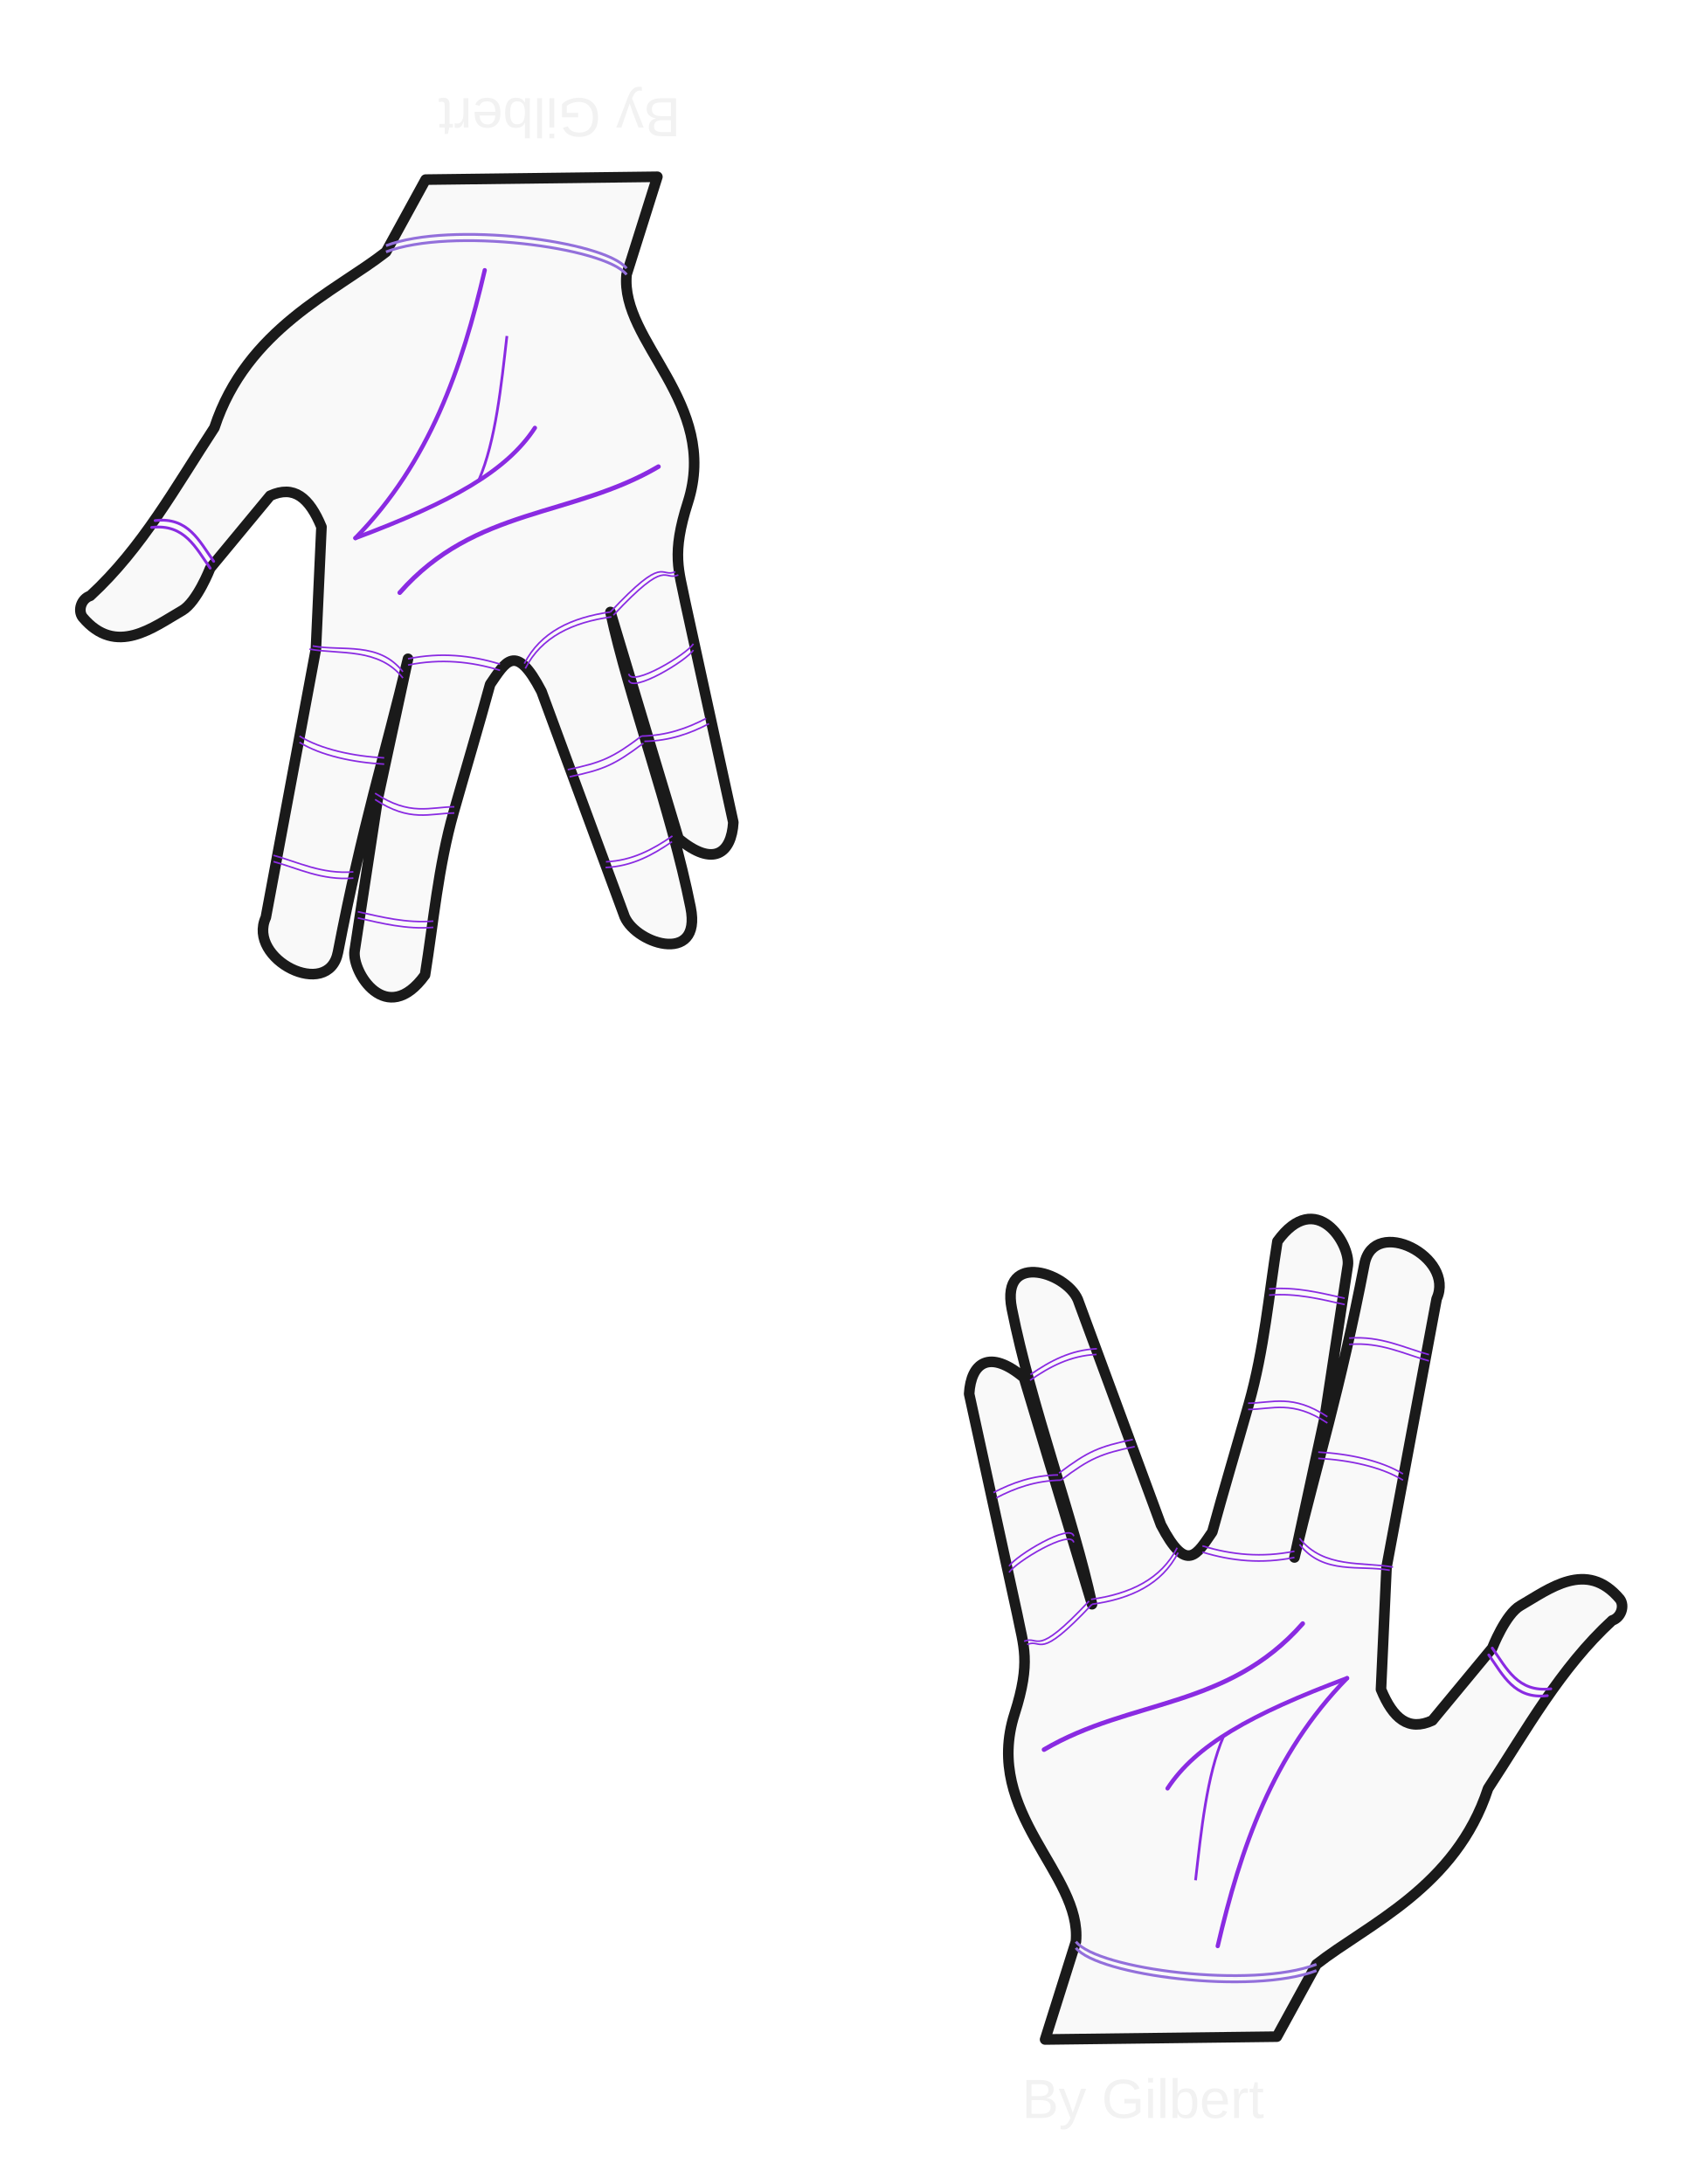
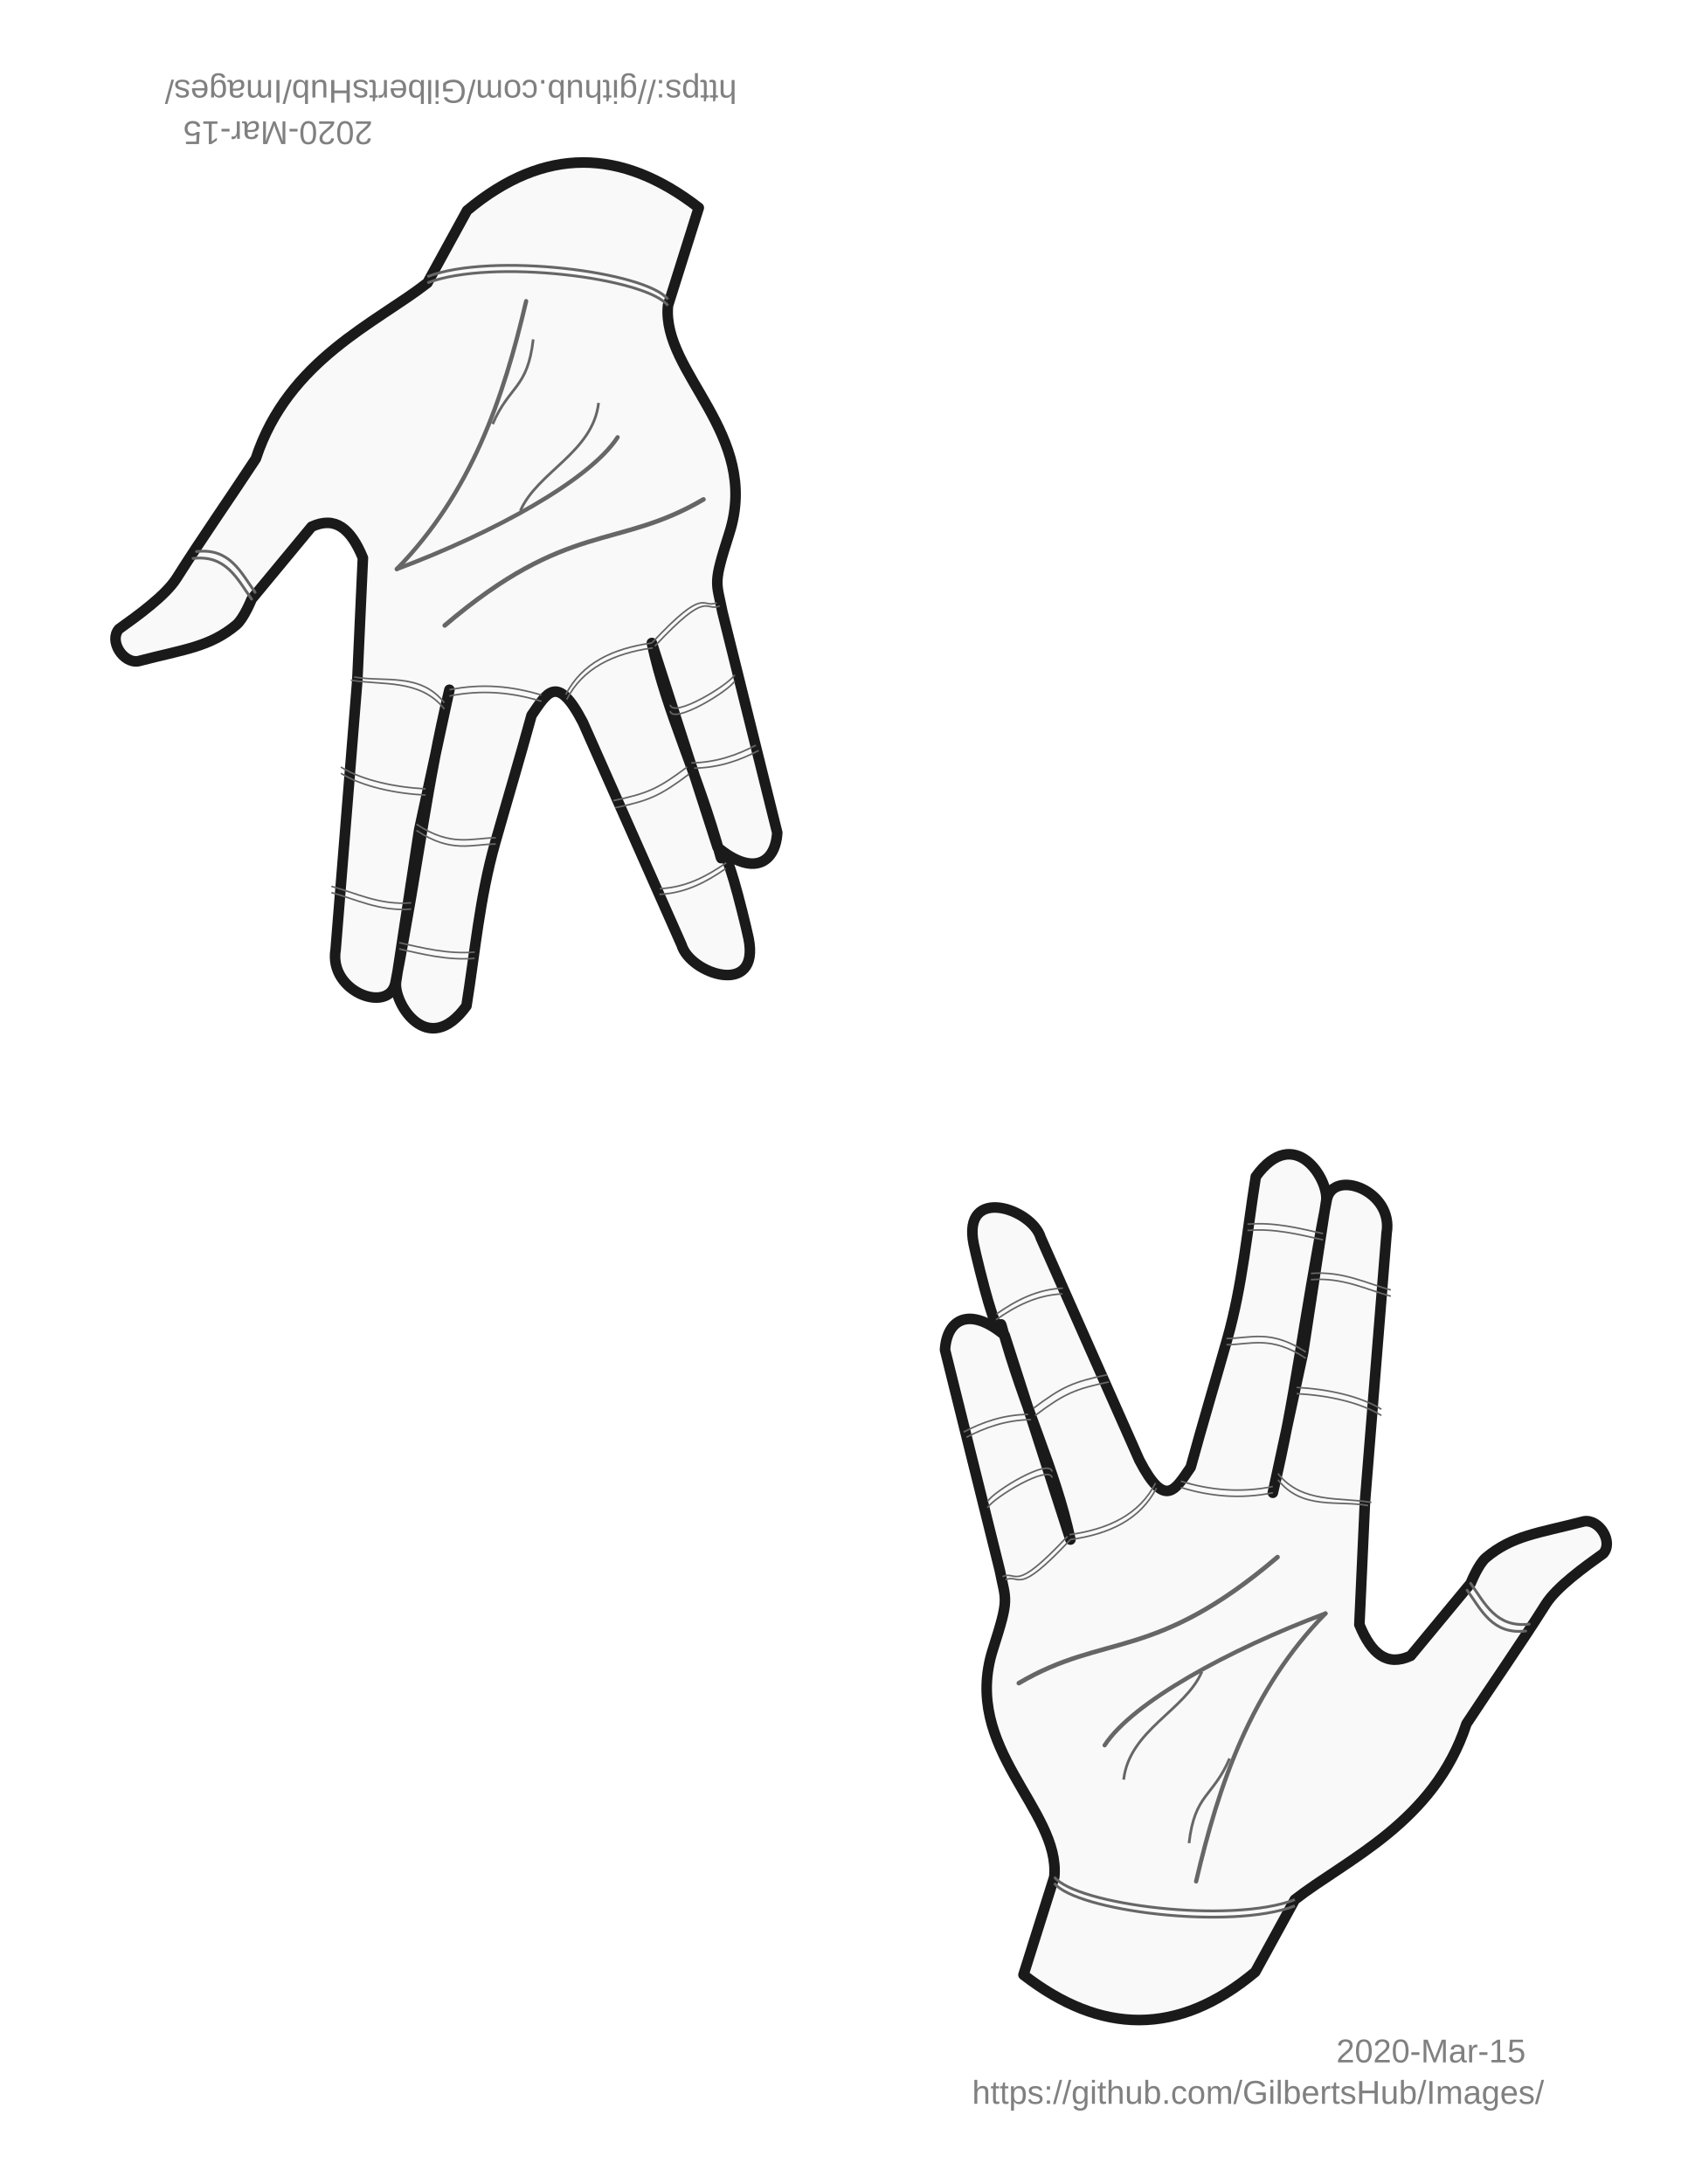
<svg xmlns="http://www.w3.org/2000/svg" xmlns:xlink="http://www.w3.org/1999/xlink" width="8.5in" height="11in" viewBox="0 0 215.9 279.4" version="1.1" id="svg8">
  <defs id="defs2" />
  <g id="layer1" transform="translate(0,-17.6)">
-     <flowRoot transform="matrix(0.1379848,0,0,0.1379848,118.8919,155.1449)" xml:space="preserve" id="flowRoot1133" style="font-style:normal;font-variant:normal;font-weight:normal;font-stretch:normal;font-size:26.667px;line-height:1.25;font-family:'Liberation Sans';-inkscape-font-specification:'Liberation Sans, Normal';font-variant-ligatures:normal;font-variant-caps:normal;font-variant-numeric:normal;font-feature-settings:normal;text-align:start;letter-spacing:0px;word-spacing:0px;writing-mode:lr-tb;text-anchor:start;display:inline;fill:#000000;fill-opacity:1;stroke:none">
-       <flowRegion id="flowRegion1135">
-         <rect id="rect1137" width="775.706" height="883.924" x="-763.129" y="84.736" />
-       </flowRegion>
-       <flowPara id="flowPara1139" style="font-style:normal;font-variant:normal;font-weight:bold;font-stretch:normal;font-size:71.586px;font-family:Impact;-inkscape-font-specification:'Impact Bold';text-align:center;text-anchor:middle">Live Long And Prosper</flowPara>
-       <flowPara style="font-size:53.333px" id="flowPara6250">Due to the threat of contagious disease (COVID-19), please accept alternates to handshakes, such as Vulcan Salute, in place of the traditional handshake until a vaccine is working. This Star Trek symbol means "Live long and Prosper," and is used on many worlds to wish friends and business partners prosperity and health. </flowPara>
-     </flowRoot>
-     <g id="g2295">
-       <path id="path824" d="m 137.624,265.997 c 0.817,-8.65 -11.918,-16.42 -7.842,-29.151 2.126,-6.642 1.127,-8.704 0.337,-12.744 l -6.151,-28.18 c 0.232,-3.98 2.575,-5.794 7.013,-2.072 l 8.706,28.982 c -2.341,-10.882 -7.755,-25.244 -10.258,-37.799 -1.508,-7.564 7.471,-4.542 8.569,-0.831 l 10.507,28.474 c 3.321,6.403 4.622,3.708 6.567,0.907 1.484,-5.433 3.126,-10.911 4.667,-16.36 1.99,-7.04 2.571,-14.032 3.662,-20.819 4.939,-6.835 9.38,0.38 9.006,3.083 l -2.959,19.444 -3.869,17.917 c 2.985,-12.494 5.798,-21.171 8.957,-37.534 1.203,-6.231 11.668,-0.904 9.231,4.444 l -6.407,34.328 -0.712,15.629 c 1.559,3.776 3.53,5.386 6.567,3.99 l 7.667,-9.265 c 0,0 1.68,-4.331 3.591,-5.425 3.658,-2.096 8.448,-5.957 12.729,-0.844 0.661,0.902 0.133,2.385 -0.978,2.732 -6.654,6.116 -10.977,14.035 -15.879,21.507 -4.127,12.632 -15.432,17.384 -21.951,22.489 l -5.066,9.25 -29.644,0.363 z" style="display:inline;fill:#f9f9f9;stroke:#1a1a1a;stroke-width:1.355;stroke-linecap:round;stroke-linejoin:round;stroke-miterlimit:4;stroke-dasharray:none;stroke-opacity:1" />
-       <path id="path874" d="m 133.545,241.43 c 11.034,-6.495 23.489,-5.186 33.092,-16.125" style="display:inline;fill:none;stroke:#8a2be2;stroke-width:0.587;stroke-linecap:round;stroke-linejoin:round;stroke-miterlimit:4;stroke-dasharray:none;stroke-opacity:1" />
-       <path id="path876" d="m 172.31,232.29 c -12.376,4.628 -19.378,8.606 -22.962,14.101" style="display:inline;fill:none;stroke:#8a2be2;stroke-width:0.544;stroke-linecap:round;stroke-linejoin:round;stroke-miterlimit:4;stroke-dasharray:none;stroke-opacity:1" />
-       <path id="path878" d="m 172.31,232.29 c -9.521,9.75 -13.623,21.765 -16.546,34.274" style="display:inline;fill:none;stroke:#8a2be2;stroke-width:0.544;stroke-linecap:round;stroke-linejoin:round;stroke-miterlimit:4;stroke-dasharray:none;stroke-opacity:1" />
-       <path id="path880" d="m 190.882,228.439 c 1.838,2.588 3.264,5.705 7.491,5.213" style="display:inline;fill:none;stroke:#8a2be2;stroke-width:0.357;stroke-linecap:round;stroke-linejoin:round;stroke-miterlimit:4;stroke-dasharray:none;stroke-opacity:1" />
-       <path id="path890" d="m 156.507,239.733 c -2.141,4.981 -2.852,12.063 -3.579,18.41" style="display:inline;fill:none;stroke:#8a2be2;stroke-width:0.345;stroke-linecap:butt;stroke-linejoin:miter;stroke-miterlimit:4;stroke-dasharray:none;stroke-opacity:1" />
-       <path id="path892" d="m 131.384,227.982 c 1.974,-0.839 1.274,2.372 8.304,-5.15 v 0" style="display:inline;fill:none;stroke:#8a2be2;stroke-width:0.203px;stroke-linecap:butt;stroke-linejoin:miter;stroke-opacity:1" />
-       <path id="path894" d="m 139.688,222.832 c 4.994,-0.697 8.952,-2.57 11.011,-6.601" style="display:inline;fill:none;stroke:#8a2be2;stroke-width:0.203px;stroke-linecap:butt;stroke-linejoin:miter;stroke-opacity:1" />
-       <path id="path896" d="m 153.806,216.165 c 3.721,1.144 7.612,1.525 11.774,0.681" style="display:inline;fill:none;stroke:#8a2be2;stroke-width:0.203px;stroke-linecap:butt;stroke-linejoin:miter;stroke-opacity:1" />
-       <path id="path898" d="m 166.232,215.186 c 3.075,3.922 7.749,2.593 11.542,3.299" style="display:inline;fill:none;stroke:#8a2be2;stroke-width:0.203px;stroke-linecap:butt;stroke-linejoin:miter;stroke-opacity:1" />
-       <path id="path900" d="m 129.079,217.967 c 0.788,-1.319 7.879,-5.6 8.268,-3.845" style="display:inline;fill:none;stroke:#8a2be2;stroke-width:0.203px;stroke-linecap:butt;stroke-linejoin:miter;stroke-opacity:1" />
-       <path id="path902" d="m 127.441,209.221 c 2.408,-1.258 5.032,-2.204 8.268,-2.262" style="display:inline;fill:none;stroke:#8a2be2;stroke-width:0.203px;stroke-linecap:butt;stroke-linejoin:miter;stroke-opacity:1" />
-       <path id="path904" d="m 131.808,193.451 c 2.505,-1.738 5.173,-3.161 8.503,-3.305" style="display:inline;fill:none;stroke:#8a2be2;stroke-width:0.203px;stroke-linecap:butt;stroke-linejoin:miter;stroke-opacity:1" />
-       <path id="path906" d="m 135.709,206.96 c 3.742,-2.817 5.103,-3.378 9.438,-4.298" style="display:inline;fill:none;stroke:#8a2be2;stroke-width:0.203px;stroke-linecap:butt;stroke-linejoin:miter;stroke-opacity:1" />
-       <path id="path908" d="m 162.337,183.285 c 3.507,-0.281 6.566,0.519 9.672,1.206" style="display:inline;fill:none;stroke:#8a2be2;stroke-width:0.203px;stroke-linecap:butt;stroke-linejoin:miter;stroke-opacity:1" />
-       <path id="path910" d="m 159.654,197.912 c 3.107,-0.024 5.681,-1.228 10.14,1.734" style="display:inline;fill:none;stroke:#8a2be2;stroke-width:0.203px;stroke-linecap:butt;stroke-linejoin:miter;stroke-opacity:1" />
-       <path id="path912" d="m 172.57,189.588 c 4.073,-0.332 7.141,1.287 10.218,2.111" style="display:inline;fill:none;stroke:#8a2be2;stroke-width:0.203px;stroke-linecap:butt;stroke-linejoin:miter;stroke-opacity:1" />
-       <path id="path914" d="m 168.623,204.17 c 3.918,0.202 8.089,1.085 10.841,2.79" style="display:inline;fill:none;stroke:#8a2be2;stroke-width:0.203px;stroke-linecap:butt;stroke-linejoin:miter;stroke-opacity:1" />
-       <path id="path900-6" d="m 129.079,218.766 c 0.788,-1.319 7.879,-5.6 8.268,-3.845" style="display:inline;fill:none;stroke:#8a2be2;stroke-width:0.203px;stroke-linecap:butt;stroke-linejoin:miter;stroke-opacity:1" />
-       <path id="path902-3" d="m 127.075,208.549 c 2.408,-1.258 5.032,-2.204 8.268,-2.262" style="display:inline;fill:none;stroke:#8a2be2;stroke-width:0.203px;stroke-linecap:butt;stroke-linejoin:miter;stroke-opacity:1" />
-       <path id="path892-0" d="m 131.002,227.573 c 1.974,-0.839 1.274,2.372 8.304,-5.15 v 0" style="display:inline;fill:none;stroke:#8a2be2;stroke-width:0.203px;stroke-linecap:butt;stroke-linejoin:miter;stroke-opacity:1" />
-       <path id="path906-3" d="m 135.473,206.049 c 3.742,-2.817 5.103,-3.378 9.438,-4.298" style="display:inline;fill:none;stroke:#8a2be2;stroke-width:0.203px;stroke-linecap:butt;stroke-linejoin:miter;stroke-opacity:1" />
-       <path id="path904-6" d="m 131.759,194.182 c 2.505,-1.738 5.173,-3.161 8.503,-3.305" style="display:inline;fill:none;stroke:#8a2be2;stroke-width:0.203px;stroke-linecap:butt;stroke-linejoin:miter;stroke-opacity:1" />
-       <path id="path896-7" d="m 153.806,215.367 c 3.721,1.144 7.612,1.525 11.774,0.681" style="display:inline;fill:none;stroke:#8a2be2;stroke-width:0.203px;stroke-linecap:butt;stroke-linejoin:miter;stroke-opacity:1" />
-       <path id="path898-3" d="m 166.232,214.387 c 3.075,3.922 8.162,2.993 11.955,3.698" style="display:inline;fill:none;stroke:#8a2be2;stroke-width:0.203px;stroke-linecap:butt;stroke-linejoin:miter;stroke-opacity:1" />
-       <path id="path908-1" d="m 162.337,182.486 c 3.507,-0.281 6.566,0.519 9.672,1.206" style="display:inline;fill:none;stroke:#8a2be2;stroke-width:0.203px;stroke-linecap:butt;stroke-linejoin:miter;stroke-opacity:1" />
-       <path id="path910-0" d="m 159.654,197.113 c 3.107,-0.024 5.681,-1.228 10.14,1.734" style="display:inline;fill:none;stroke:#8a2be2;stroke-width:0.203px;stroke-linecap:butt;stroke-linejoin:miter;stroke-opacity:1" />
-       <path id="path912-2" d="m 172.57,188.789 c 4.073,-0.332 7.141,1.287 10.218,2.111" style="display:inline;fill:none;stroke:#8a2be2;stroke-width:0.203px;stroke-linecap:butt;stroke-linejoin:miter;stroke-opacity:1" />
-       <path id="path914-2" d="m 168.623,203.371 c 3.918,0.202 8.089,1.085 10.841,2.79" style="display:inline;fill:none;stroke:#8a2be2;stroke-width:0.203px;stroke-linecap:butt;stroke-linejoin:miter;stroke-opacity:1" />
-       <path id="path894-7" d="m 139.564,222.207 c 4.994,-0.697 8.952,-2.57 11.011,-6.601" style="display:inline;fill:none;stroke:#8a2be2;stroke-width:0.203px;stroke-linecap:butt;stroke-linejoin:miter;stroke-opacity:1" />
-       <path id="path1051" d="m 137.624,265.997 c 2.761,3.533 22.536,6.07 30.77,2.902" style="display:inline;fill:none;stroke:#9370db;stroke-width:0.357;stroke-linecap:butt;stroke-linejoin:miter;stroke-miterlimit:4;stroke-dasharray:none;stroke-opacity:1" />
-       <path id="path1051-7" d="m 137.624,266.796 c 2.761,3.533 22.536,6.07 30.77,2.902" style="display:inline;fill:none;stroke:#9370db;stroke-width:0.357;stroke-linecap:butt;stroke-linejoin:miter;stroke-miterlimit:4;stroke-dasharray:none;stroke-opacity:1" />
-       <path id="path880-8" d="m 190.437,229.315 c 1.838,2.588 3.264,5.705 7.491,5.213" style="display:inline;fill:none;stroke:#8a2be2;stroke-width:0.357;stroke-linecap:round;stroke-linejoin:round;stroke-miterlimit:4;stroke-dasharray:none;stroke-opacity:1" />
-       <text id="text1903" y="288.555" x="130.715" style="font-style:normal;font-variant:normal;font-weight:normal;font-stretch:normal;font-size:7.056px;line-height:1.25;font-family:'Liberation Sans';-inkscape-font-specification:'Liberation Sans, Normal';font-variant-ligatures:normal;font-variant-caps:normal;font-variant-numeric:normal;font-feature-settings:normal;text-align:start;letter-spacing:0px;word-spacing:0px;writing-mode:lr-tb;text-anchor:start;fill:#000000;fill-opacity:1;stroke:none;stroke-width:0.265" xml:space="preserve">
-         <tspan style="fill:#f2f2f2;stroke-width:0.265" y="288.555" x="130.715" id="tspan1901">By Gilbert</tspan>
-       </text>
-     </g>
    <flowRoot xml:space="preserve" id="flowRoot1905" style="font-style:normal;font-variant:normal;font-weight:normal;font-stretch:normal;font-size:26.667px;line-height:1.25;font-family:'Liberation Sans';-inkscape-font-specification:'Liberation Sans, Normal';font-variant-ligatures:normal;font-variant-caps:normal;font-variant-numeric:normal;font-feature-settings:normal;text-align:start;letter-spacing:0px;word-spacing:0px;writing-mode:lr-tb;text-anchor:start;fill:#000000;fill-opacity:1;stroke:none">
      <flowRegion id="flowRegion1907">
        <rect id="rect1909" width="1090.775" height="574.531" x="-92.98" y="534.204" />
      </flowRegion>
      <flowPara id="flowPara1911" />
    </flowRoot>
-     <g id="g2413">
-       <path id="path824-1" d="m 80.146,52.729 c -0.817,8.65 11.918,16.42 7.842,29.151 -2.126,6.642 -1.127,8.704 -0.337,12.744 l 6.151,28.18 c -0.232,3.98 -2.575,5.794 -7.013,2.072 L 78.082,95.894 c 2.341,10.882 7.755,25.244 10.258,37.799 1.508,7.564 -7.471,4.542 -8.569,0.831 L 69.264,106.051 c -3.321,-6.403 -4.622,-3.708 -6.567,-0.907 -1.484,5.433 -3.126,10.911 -4.667,16.36 -1.99,7.04 -2.571,14.032 -3.662,20.819 -4.939,6.835 -9.38,-0.38 -9.006,-3.083 l 2.959,-19.444 3.869,-17.917 c -2.985,12.494 -5.798,21.171 -8.957,37.534 -1.203,6.231 -11.668,0.904 -9.231,-4.444 l 6.407,-34.328 0.712,-15.629 c -1.559,-3.776 -3.53,-5.386 -6.567,-3.99 l -7.667,9.265 c 0,0 -1.68,4.331 -3.591,5.425 -3.658,2.096 -8.448,5.957 -12.729,0.844 C 9.908,95.654 10.436,94.172 11.547,93.824 18.201,87.708 22.524,79.789 27.425,72.317 31.553,59.685 42.857,54.932 49.377,49.827 l 5.066,-9.25 29.644,-0.363 z" style="display:inline;fill:#f9f9f9;stroke:#1a1a1a;stroke-width:1.355;stroke-linecap:round;stroke-linejoin:round;stroke-miterlimit:4;stroke-dasharray:none;stroke-opacity:1" />
-       <path id="path874-7" d="M 84.225,77.296 C 73.19,83.791 60.736,82.482 51.133,93.421" style="display:inline;fill:none;stroke:#8a2be2;stroke-width:0.587;stroke-linecap:round;stroke-linejoin:round;stroke-miterlimit:4;stroke-dasharray:none;stroke-opacity:1" />
-       <path id="path876-1" d="m 45.46,86.436 c 12.376,-4.628 19.378,-8.606 22.962,-14.101" style="display:inline;fill:none;stroke:#8a2be2;stroke-width:0.544;stroke-linecap:round;stroke-linejoin:round;stroke-miterlimit:4;stroke-dasharray:none;stroke-opacity:1" />
-       <path id="path878-6" d="M 45.46,86.436 C 54.981,76.685 59.083,64.67 62.006,52.162" style="display:inline;fill:none;stroke:#8a2be2;stroke-width:0.544;stroke-linecap:round;stroke-linejoin:round;stroke-miterlimit:4;stroke-dasharray:none;stroke-opacity:1" />
-       <path id="path880-4" d="m 26.888,90.287 c -1.838,-2.588 -3.264,-5.705 -7.491,-5.213" style="display:inline;fill:none;stroke:#8a2be2;stroke-width:0.357;stroke-linecap:round;stroke-linejoin:round;stroke-miterlimit:4;stroke-dasharray:none;stroke-opacity:1" />
-       <path id="path890-2" d="m 61.263,78.993 c 2.141,-4.981 2.852,-12.063 3.579,-18.41" style="display:inline;fill:none;stroke:#8a2be2;stroke-width:0.345;stroke-linecap:butt;stroke-linejoin:miter;stroke-miterlimit:4;stroke-dasharray:none;stroke-opacity:1" />
-       <path id="path892-9" d="m 86.386,90.744 c -1.974,0.839 -1.274,-2.372 -8.304,5.15 v 0" style="display:inline;fill:none;stroke:#8a2be2;stroke-width:0.203px;stroke-linecap:butt;stroke-linejoin:miter;stroke-opacity:1" />
-       <path id="path894-6" d="m 78.082,95.894 c -4.994,0.697 -8.952,2.57 -11.011,6.601" style="display:inline;fill:none;stroke:#8a2be2;stroke-width:0.203px;stroke-linecap:butt;stroke-linejoin:miter;stroke-opacity:1" />
-       <path id="path896-3" d="m 63.965,102.561 c -3.721,-1.144 -7.612,-1.525 -11.774,-0.681" style="display:inline;fill:none;stroke:#8a2be2;stroke-width:0.203px;stroke-linecap:butt;stroke-linejoin:miter;stroke-opacity:1" />
-       <path id="path898-7" d="m 51.538,103.54 c -3.075,-3.922 -7.749,-2.593 -11.542,-3.299" style="display:inline;fill:none;stroke:#8a2be2;stroke-width:0.203px;stroke-linecap:butt;stroke-linejoin:miter;stroke-opacity:1" />
-       <path id="path900-3" d="m 88.691,100.759 c -0.788,1.319 -7.879,5.6 -8.268,3.845" style="display:inline;fill:none;stroke:#8a2be2;stroke-width:0.203px;stroke-linecap:butt;stroke-linejoin:miter;stroke-opacity:1" />
-       <path id="path902-35" d="m 90.329,109.505 c -2.408,1.258 -5.032,2.204 -8.268,2.262" style="display:inline;fill:none;stroke:#8a2be2;stroke-width:0.203px;stroke-linecap:butt;stroke-linejoin:miter;stroke-opacity:1" />
-       <path id="path904-4" d="m 85.962,125.275 c -2.505,1.738 -5.173,3.161 -8.503,3.305" style="display:inline;fill:none;stroke:#8a2be2;stroke-width:0.203px;stroke-linecap:butt;stroke-linejoin:miter;stroke-opacity:1" />
-       <path id="path906-5" d="m 82.061,111.767 c -3.742,2.817 -5.103,3.378 -9.438,4.298" style="display:inline;fill:none;stroke:#8a2be2;stroke-width:0.203px;stroke-linecap:butt;stroke-linejoin:miter;stroke-opacity:1" />
-       <path id="path908-7" d="m 55.433,135.441 c -3.507,0.281 -6.566,-0.519 -9.672,-1.206" style="display:inline;fill:none;stroke:#8a2be2;stroke-width:0.203px;stroke-linecap:butt;stroke-linejoin:miter;stroke-opacity:1" />
-       <path id="path910-1" d="m 58.116,120.814 c -3.107,0.024 -5.681,1.228 -10.14,-1.734" style="display:inline;fill:none;stroke:#8a2be2;stroke-width:0.203px;stroke-linecap:butt;stroke-linejoin:miter;stroke-opacity:1" />
-       <path id="path912-5" d="m 45.201,129.138 c -4.073,0.332 -7.141,-1.287 -10.218,-2.111" style="display:inline;fill:none;stroke:#8a2be2;stroke-width:0.203px;stroke-linecap:butt;stroke-linejoin:miter;stroke-opacity:1" />
-       <path id="path914-1" d="m 49.147,114.556 c -3.918,-0.202 -8.089,-1.085 -10.841,-2.79" style="display:inline;fill:none;stroke:#8a2be2;stroke-width:0.203px;stroke-linecap:butt;stroke-linejoin:miter;stroke-opacity:1" />
-       <path id="path900-6-4" d="m 88.691,99.96 c -0.788,1.319 -7.879,5.6 -8.268,3.845" style="display:inline;fill:none;stroke:#8a2be2;stroke-width:0.203px;stroke-linecap:butt;stroke-linejoin:miter;stroke-opacity:1" />
-       <path id="path902-3-3" d="m 90.695,110.177 c -2.408,1.258 -5.032,2.204 -8.268,2.262" style="display:inline;fill:none;stroke:#8a2be2;stroke-width:0.203px;stroke-linecap:butt;stroke-linejoin:miter;stroke-opacity:1" />
-       <path id="path892-0-5" d="m 86.768,91.154 c -1.974,0.839 -1.274,-2.372 -8.304,5.15 v 0" style="display:inline;fill:none;stroke:#8a2be2;stroke-width:0.203px;stroke-linecap:butt;stroke-linejoin:miter;stroke-opacity:1" />
-       <path id="path906-3-4" d="m 82.297,112.677 c -3.742,2.817 -5.103,3.378 -9.438,4.298" style="display:inline;fill:none;stroke:#8a2be2;stroke-width:0.203px;stroke-linecap:butt;stroke-linejoin:miter;stroke-opacity:1" />
-       <path id="path904-6-9" d="m 86.011,124.544 c -2.505,1.738 -5.173,3.161 -8.503,3.305" style="display:inline;fill:none;stroke:#8a2be2;stroke-width:0.203px;stroke-linecap:butt;stroke-linejoin:miter;stroke-opacity:1" />
-       <path id="path896-7-1" d="m 63.965,103.36 c -3.721,-1.144 -7.612,-1.525 -11.774,-0.681" style="display:inline;fill:none;stroke:#8a2be2;stroke-width:0.203px;stroke-linecap:butt;stroke-linejoin:miter;stroke-opacity:1" />
-       <path id="path898-3-3" d="m 51.538,104.339 c -3.075,-3.922 -8.162,-2.993 -11.955,-3.698" style="display:inline;fill:none;stroke:#8a2be2;stroke-width:0.203px;stroke-linecap:butt;stroke-linejoin:miter;stroke-opacity:1" />
-       <path id="path908-1-3" d="m 55.433,136.24 c -3.507,0.281 -6.566,-0.519 -9.672,-1.206" style="display:inline;fill:none;stroke:#8a2be2;stroke-width:0.203px;stroke-linecap:butt;stroke-linejoin:miter;stroke-opacity:1" />
-       <path id="path910-0-6" d="m 58.116,121.613 c -3.107,0.024 -5.681,1.228 -10.14,-1.734" style="display:inline;fill:none;stroke:#8a2be2;stroke-width:0.203px;stroke-linecap:butt;stroke-linejoin:miter;stroke-opacity:1" />
-       <path id="path912-2-4" d="m 45.201,129.937 c -4.073,0.332 -7.141,-1.287 -10.218,-2.111" style="display:inline;fill:none;stroke:#8a2be2;stroke-width:0.203px;stroke-linecap:butt;stroke-linejoin:miter;stroke-opacity:1" />
-       <path id="path914-2-7" d="m 49.147,115.355 c -3.918,-0.202 -8.089,-1.085 -10.841,-2.79" style="display:inline;fill:none;stroke:#8a2be2;stroke-width:0.203px;stroke-linecap:butt;stroke-linejoin:miter;stroke-opacity:1" />
-       <path id="path894-7-5" d="m 78.206,96.52 c -4.994,0.697 -8.952,2.57 -11.011,6.601" style="display:inline;fill:none;stroke:#8a2be2;stroke-width:0.203px;stroke-linecap:butt;stroke-linejoin:miter;stroke-opacity:1" />
-       <path id="path1051-8" d="M 80.146,52.729 C 77.385,49.197 57.61,46.659 49.377,49.827" style="display:inline;fill:none;stroke:#9370db;stroke-width:0.357;stroke-linecap:butt;stroke-linejoin:miter;stroke-miterlimit:4;stroke-dasharray:none;stroke-opacity:1" />
-       <path id="path1051-7-4" d="M 80.146,51.931 C 77.385,48.398 57.61,45.861 49.377,49.029" style="display:inline;fill:none;stroke:#9370db;stroke-width:0.357;stroke-linecap:butt;stroke-linejoin:miter;stroke-miterlimit:4;stroke-dasharray:none;stroke-opacity:1" />
-       <path id="path880-8-0" d="m 27.333,89.411 c -1.838,-2.588 -3.264,-5.705 -7.491,-5.213" style="display:inline;fill:none;stroke:#8a2be2;stroke-width:0.357;stroke-linecap:round;stroke-linejoin:round;stroke-miterlimit:4;stroke-dasharray:none;stroke-opacity:1" />
-       <text transform="scale(-1)" id="text1903-6" y="-30.171" x="-87.055" style="font-style:normal;font-variant:normal;font-weight:normal;font-stretch:normal;font-size:7.056px;line-height:1.25;font-family:'Liberation Sans';-inkscape-font-specification:'Liberation Sans, Normal';font-variant-ligatures:normal;font-variant-caps:normal;font-variant-numeric:normal;font-feature-settings:normal;text-align:start;letter-spacing:0px;word-spacing:0px;writing-mode:lr-tb;text-anchor:start;fill:#000000;fill-opacity:1;stroke:none;stroke-width:0.265" xml:space="preserve">
-         <tspan style="fill:#f2f2f2;stroke-width:0.265" y="-30.171" x="-87.055" id="tspan1901-2">By Gilbert</tspan>
-       </text>
+     <g id="g4748" transform="translate(-105.8909,-12.86999)">
+       <g id="g4709">
+         <path style="display:inline;fill:#f9f9f9;stroke:#1a1a1a;stroke-width:1.355;stroke-linecap:round;stroke-linejoin:round;stroke-miterlimit:4;stroke-dasharray:none;stroke-opacity:1" d="m 240.751,270.59 c 0.817,-8.65 -11.918,-16.42 -7.842,-29.151 2.126,-6.642 1.656,-6.058 0.866,-10.098 l -7.003,-28.18 c 0.232,-3.98 3.196,-5.588 7.634,-1.865 l 8.408,26.129 c -1.968,-9.146 -5.842,-16.519 -8.837,-27.443 -0.207,-0.753 0.346,3.719 -1.674,-3.002 -0.558,-1.856 -1.609,-6.08 -1.864,-7.355 -1.508,-7.564 7.471,-4.542 8.569,-0.831 l 12.623,28.474 c 3.321,6.403 4.622,3.708 6.567,0.907 1.484,-5.433 3.126,-10.911 4.667,-16.36 1.99,-7.04 2.571,-14.032 3.662,-20.819 4.939,-6.835 9.38,0.38 9.006,3.083 l -2.959,19.444 -3.869,17.917 c 2.985,-12.494 3.75,-21.171 6.909,-37.534 0.858,-3.955 8.565,-1.111 7.645,4.307 l -2.773,34.466 -0.712,15.629 c 1.559,3.776 3.53,5.386 6.567,3.99 l 7.667,-9.265 c 0,0 0.988,-2.482 1.974,-3.301 3.417,-2.839 6.6,-3.094 12.498,-4.63 1.959,-0.354 3.828,2.614 2.486,4.118 -2.403,1.718 -5.955,4.269 -7.367,6.503 -3.284,5.197 -6.723,10.09 -10.128,15.281 -4.127,12.632 -15.432,17.384 -21.951,22.489 l -5.066,9.25 c -9.881,8.267 -19.763,8.018 -29.644,0.363 z" id="path824" />
+         <path style="display:inline;fill:none;stroke:#666666;stroke-width:0.587;stroke-linecap:round;stroke-linejoin:round;stroke-miterlimit:4;stroke-dasharray:none;stroke-opacity:1" d="m 236.213,245.794 c 11.034,-6.495 17.288,-2.659 33.092,-16.125" id="path874" />
+         <path style="display:inline;fill:none;stroke:#666666;stroke-width:0.544;stroke-linecap:round;stroke-linejoin:round;stroke-miterlimit:4;stroke-dasharray:none;stroke-opacity:1" d="m 275.437,236.884 c -12.376,4.628 -24.661,11.362 -28.244,16.857" id="path876" />
+         <path style="display:inline;fill:none;stroke:#666666;stroke-width:0.544;stroke-linecap:round;stroke-linejoin:round;stroke-miterlimit:4;stroke-dasharray:none;stroke-opacity:1" d="m 275.437,236.884 c -9.521,9.75 -13.623,21.765 -16.546,34.274" id="path878" />
+         <path style="display:inline;fill:none;stroke:#666666;stroke-width:0.357;stroke-linecap:round;stroke-linejoin:round;stroke-miterlimit:4;stroke-dasharray:none;stroke-opacity:1" d="m 294.009,233.032 c 1.838,2.588 3.264,5.705 7.491,5.213" id="path880" />
+         <path style="display:inline;fill:none;stroke:#666666;stroke-width:0.345;stroke-linecap:butt;stroke-linejoin:miter;stroke-miterlimit:4;stroke-dasharray:none;stroke-opacity:1" d="m 259.634,244.326 c -2.141,4.981 -9.283,7.469 -10.01,13.816" id="path890" />
+         <path style="display:inline;fill:none;stroke:#666666;stroke-width:0.203px;stroke-linecap:butt;stroke-linejoin:miter;stroke-opacity:1" d="m 234.511,232.575 c 1.974,-0.839 1.274,2.372 8.304,-5.15 v 0" id="path892" />
+         <path style="display:inline;fill:none;stroke:#666666;stroke-width:0.203px;stroke-linecap:butt;stroke-linejoin:miter;stroke-opacity:1" d="m 242.815,227.425 c 4.994,-0.697 8.952,-2.57 11.011,-6.601" id="path894" />
+         <path style="display:inline;fill:none;stroke:#666666;stroke-width:0.203px;stroke-linecap:butt;stroke-linejoin:miter;stroke-opacity:1" d="m 256.932,220.759 c 3.721,1.144 7.612,1.525 11.774,0.681" id="path896" />
+         <path style="display:inline;fill:none;stroke:#666666;stroke-width:0.203px;stroke-linecap:butt;stroke-linejoin:miter;stroke-opacity:1" d="m 269.359,219.78 c 3.075,3.922 7.749,2.593 11.542,3.299" id="path898" />
+         <path style="display:inline;fill:none;stroke:#666666;stroke-width:0.203px;stroke-linecap:butt;stroke-linejoin:miter;stroke-opacity:1" d="m 232.206,222.561 c 0.788,-1.319 7.879,-5.6 8.268,-3.845" id="path900" />
+         <path style="display:inline;fill:none;stroke:#666666;stroke-width:0.203px;stroke-linecap:butt;stroke-linejoin:miter;stroke-opacity:1" d="m 229.51,214.344 c 2.408,-1.258 5.032,-2.204 8.268,-2.262" id="path902" />
+         <path style="display:inline;fill:none;stroke:#666666;stroke-width:0.203px;stroke-linecap:butt;stroke-linejoin:miter;stroke-opacity:1" d="m 233.347,198.573 c 2.505,-1.738 5.173,-3.161 8.503,-3.305" id="path904" />
+         <path style="display:inline;fill:none;stroke:#666666;stroke-width:0.203px;stroke-linecap:butt;stroke-linejoin:miter;stroke-opacity:1" d="m 238.306,211.553 c 3.742,-2.817 5.103,-3.378 9.438,-4.298" id="path906" />
+         <path style="display:inline;fill:none;stroke:#666666;stroke-width:0.203px;stroke-linecap:butt;stroke-linejoin:miter;stroke-opacity:1" d="m 265.464,187.879 c 3.507,-0.281 6.566,0.519 9.672,1.206" id="path908" />
+         <path style="display:inline;fill:none;stroke:#666666;stroke-width:0.203px;stroke-linecap:butt;stroke-linejoin:miter;stroke-opacity:1" d="m 262.781,202.506 c 3.107,-0.024 5.681,-1.228 10.14,1.734" id="path910" />
+         <path style="display:inline;fill:none;stroke:#666666;stroke-width:0.203px;stroke-linecap:butt;stroke-linejoin:miter;stroke-opacity:1" d="m 273.58,194.181 c 4.073,-0.332 7.141,1.287 10.218,2.111" id="path912" />
+         <path style="display:inline;fill:none;stroke:#666666;stroke-width:0.203px;stroke-linecap:butt;stroke-linejoin:miter;stroke-opacity:1" d="m 271.75,208.763 c 3.918,0.202 8.089,1.085 10.841,2.79" id="path914" />
+         <path style="display:inline;fill:none;stroke:#666666;stroke-width:0.203px;stroke-linecap:butt;stroke-linejoin:miter;stroke-opacity:1" d="m 232.206,223.36 c 0.788,-1.319 7.879,-5.6 8.268,-3.845" id="path900-6" />
+         <path style="display:inline;fill:none;stroke:#666666;stroke-width:0.203px;stroke-linecap:butt;stroke-linejoin:miter;stroke-opacity:1" d="m 229.143,213.672 c 2.408,-1.258 5.032,-2.204 8.268,-2.262" id="path902-3" />
+         <path style="display:inline;fill:none;stroke:#666666;stroke-width:0.203px;stroke-linecap:butt;stroke-linejoin:miter;stroke-opacity:1" d="m 234.129,232.166 c 1.974,-0.839 1.274,2.372 8.304,-5.15 v 0" id="path892-0" />
+         <path style="display:inline;fill:none;stroke:#666666;stroke-width:0.203px;stroke-linecap:butt;stroke-linejoin:miter;stroke-opacity:1" d="m 238.071,210.642 c 3.742,-2.817 5.103,-3.378 9.438,-4.298" id="path906-3" />
+         <path style="display:inline;fill:none;stroke:#666666;stroke-width:0.203px;stroke-linecap:butt;stroke-linejoin:miter;stroke-opacity:1" d="m 233.299,199.304 c 2.505,-1.738 5.173,-3.161 8.503,-3.305" id="path904-6" />
+         <path style="display:inline;fill:none;stroke:#666666;stroke-width:0.203px;stroke-linecap:butt;stroke-linejoin:miter;stroke-opacity:1" d="m 256.932,219.96 c 3.721,1.144 7.612,1.525 11.774,0.681" id="path896-7" />
+         <path style="display:inline;fill:none;stroke:#666666;stroke-width:0.203px;stroke-linecap:butt;stroke-linejoin:miter;stroke-opacity:1" d="m 269.359,218.981 c 3.075,3.922 8.162,2.993 11.955,3.698" id="path898-3" />
+         <path style="display:inline;fill:none;stroke:#666666;stroke-width:0.203px;stroke-linecap:butt;stroke-linejoin:miter;stroke-opacity:1" d="m 265.464,187.08 c 3.507,-0.281 6.566,0.519 9.672,1.206" id="path908-1" />
+         <path style="display:inline;fill:none;stroke:#666666;stroke-width:0.203px;stroke-linecap:butt;stroke-linejoin:miter;stroke-opacity:1" d="m 262.781,201.707 c 3.107,-0.024 5.681,-1.228 10.14,1.734" id="path910-0" />
+         <path style="display:inline;fill:none;stroke:#666666;stroke-width:0.203px;stroke-linecap:butt;stroke-linejoin:miter;stroke-opacity:1" d="m 273.58,193.383 c 4.073,-0.332 7.141,1.287 10.218,2.111" id="path912-2" />
+         <path style="display:inline;fill:none;stroke:#666666;stroke-width:0.203px;stroke-linecap:butt;stroke-linejoin:miter;stroke-opacity:1" d="m 271.75,207.965 c 3.918,0.202 8.089,1.085 10.841,2.79" id="path914-2" />
+         <path style="display:inline;fill:none;stroke:#666666;stroke-width:0.203px;stroke-linecap:butt;stroke-linejoin:miter;stroke-opacity:1" d="m 242.691,226.8 c 4.994,-0.697 8.952,-2.57 11.011,-6.601" id="path894-7" />
+         <path style="display:inline;fill:none;stroke:#666666;stroke-width:0.357;stroke-linecap:butt;stroke-linejoin:miter;stroke-miterlimit:4;stroke-dasharray:none;stroke-opacity:1" d="m 240.751,270.59 c 2.761,3.533 22.536,6.07 30.77,2.902" id="path1051" />
+         <path style="display:inline;fill:none;stroke:#666666;stroke-width:0.357;stroke-linecap:butt;stroke-linejoin:miter;stroke-miterlimit:4;stroke-dasharray:none;stroke-opacity:1" d="m 240.751,271.389 c 2.761,3.533 22.536,6.07 30.77,2.902" id="path1051-7" />
+         <path style="display:inline;fill:none;stroke:#666666;stroke-width:0.357;stroke-linecap:round;stroke-linejoin:round;stroke-miterlimit:4;stroke-dasharray:none;stroke-opacity:1" d="m 293.564,233.909 c 1.838,2.588 3.264,5.705 7.491,5.213" id="path880-8" />
+         <text xml:space="preserve" style="font-style:normal;font-variant:normal;font-weight:normal;font-stretch:normal;font-size:7.056px;line-height:1.25;font-family:'Liberation Sans';-inkscape-font-specification:'Liberation Sans, Normal';font-variant-ligatures:normal;font-variant-caps:normal;font-variant-numeric:normal;font-feature-settings:normal;text-align:start;letter-spacing:0px;word-spacing:0px;writing-mode:lr-tb;text-anchor:start;fill:#000000;fill-opacity:1;stroke:none;stroke-width:0.265" x="233.842" y="295.265" id="text1903">
+           <tspan id="tspan1901" x="233.842" y="301.621" style="fill:#f2f2f2;stroke-width:0.265" />
+         </text>
+         <path style="display:inline;fill:none;stroke:#666666;stroke-width:0.345;stroke-linecap:butt;stroke-linejoin:miter;stroke-miterlimit:4;stroke-dasharray:none;stroke-opacity:1" d="m 263.173,255.434 c -2.141,4.981 -4.459,4.483 -5.187,10.83" id="path890-1" />
+       </g>
    </g>
-     <use x="0" y="0" xlink:href="#flowRoot1133" id="use6248" width="100%" height="100%" transform="rotate(-180,110.1467,158.6968)" />
+     <flowRoot xml:space="preserve" id="flowRoot4661" style="font-style:normal;font-variant:normal;font-weight:normal;font-stretch:normal;font-size:26.667px;line-height:1.25;font-family:'Liberation Sans';-inkscape-font-specification:'Liberation Sans, Normal';font-variant-ligatures:normal;font-variant-caps:normal;font-variant-numeric:normal;font-feature-settings:normal;text-align:start;letter-spacing:0px;word-spacing:0px;writing-mode:lr-tb;text-anchor:start;fill:#000000;fill-opacity:1;stroke:none" transform="matrix(0.2645833,0,0,0.2645833,0,17.6)">
+       <flowRegion id="flowRegion4663">
+         <rect id="rect4665" width="278.567" height="59.344" x="939.726" y="1049.717" />
+       </flowRegion>
+       <flowPara id="flowPara4667" />
+     </flowRoot>
+     <flowRoot xml:space="preserve" id="flowRoot5002" style="font-style:normal;font-variant:normal;font-weight:normal;font-stretch:normal;font-size:26.667px;line-height:1.25;font-family:'Liberation Sans';-inkscape-font-specification:'Liberation Sans, Normal';font-variant-ligatures:normal;font-variant-caps:normal;font-variant-numeric:normal;font-feature-settings:normal;text-align:start;letter-spacing:0px;word-spacing:0px;writing-mode:lr-tb;text-anchor:start;fill:#000000;fill-opacity:1;stroke:none" transform="matrix(0.2645833,0,0,0.2645833,0,17.6)">
+       <flowRegion id="flowRegion5004">
+         <rect id="rect5006" width="188.863" height="57.296" x="133.69" y="860.771" />
+       </flowRegion>
+       <flowPara id="flowPara5008" />
+     </flowRoot>
+     <flowRoot xml:space="preserve" id="flowRoot5010" style="font-style:normal;font-variant:normal;font-weight:normal;font-stretch:normal;font-size:26.667px;line-height:1.25;font-family:'Liberation Sans';-inkscape-font-specification:'Liberation Sans, Normal';font-variant-ligatures:normal;font-variant-caps:normal;font-variant-numeric:normal;font-feature-settings:normal;text-align:start;letter-spacing:0px;word-spacing:0px;writing-mode:lr-tb;text-anchor:start;fill:#000000;fill-opacity:1;stroke:none" transform="matrix(0.2645833,0,0,0.2645833,0,17.6)">
+       <flowRegion id="flowRegion5012">
+         <rect id="rect5014" width="85.59" height="27.587" x="195.937" y="878.455" />
+       </flowRegion>
+       <flowPara id="flowPara5016" />
+     </flowRoot>
+     <flowRoot xml:space="preserve" style="font-style:normal;font-variant:normal;font-weight:normal;font-stretch:normal;font-size:7.056px;line-height:1.25;font-family:'Liberation Sans';-inkscape-font-specification:'Liberation Sans, Normal';font-variant-ligatures:normal;font-variant-caps:normal;font-variant-numeric:normal;font-feature-settings:normal;text-align:start;letter-spacing:0px;word-spacing:0px;writing-mode:lr-tb;text-anchor:start;fill:#000000;fill-opacity:1;stroke:none;stroke-width:0.265" id="flowRoot5091" transform="translate(0,-11.04206)">
+       <flowRegion id="flowRegion5093" />
+       <flowPara style="font-style:normal;font-variant:normal;font-weight:normal;font-stretch:normal;font-size:8.467px;font-family:Impact;-inkscape-font-specification:Impact;text-align:center;text-anchor:middle" id="flowPara5097" />
+       <flowPara style="font-size:2.822px;text-align:start;text-anchor:start" id="flowPara5198" />
+       <flowPara style="font-size:2.822px;text-align:start;text-anchor:start" id="flowPara5207" />
+       <flowPara style="font-size:2.822px;text-align:start;text-anchor:start" id="flowPara5211" />
+     </flowRoot>
+     <flowRoot xml:space="preserve" id="flowRoot5123" style="font-style:normal;font-variant:normal;font-weight:normal;font-stretch:normal;font-size:26.667px;line-height:1.25;font-family:'Liberation Sans';-inkscape-font-specification:'Liberation Sans, Normal';font-variant-ligatures:normal;font-variant-caps:normal;font-variant-numeric:normal;font-feature-settings:normal;text-align:start;letter-spacing:0px;word-spacing:0px;writing-mode:lr-tb;text-anchor:start;fill:#000000;fill-opacity:1;stroke:none" transform="matrix(0.2645833,0,0,0.2645833,0,17.6)">
+       <flowRegion id="flowRegion5125">
+         <rect id="rect5127" width="8.488" height="29.001" x="242.622" y="942.824" />
+       </flowRegion>
+       <flowPara id="flowPara5129" />
+     </flowRoot>
+     <flowRoot xml:space="preserve" id="flowRoot5213" style="font-style:normal;font-variant:normal;font-weight:normal;font-stretch:normal;font-size:26.667px;line-height:1.25;font-family:'Liberation Sans';-inkscape-font-specification:'Liberation Sans, Normal';font-variant-ligatures:normal;font-variant-caps:normal;font-variant-numeric:normal;font-feature-settings:normal;text-align:start;letter-spacing:0px;word-spacing:0px;writing-mode:lr-tb;text-anchor:start;fill:#000000;fill-opacity:1;stroke:none" transform="matrix(0.2645833,0,0,0.2645833,0,17.6)">
+       <flowRegion id="flowRegion5215">
+         <rect id="rect5217" width="221.401" height="173.301" x="88.419" y="802.061" />
+       </flowRegion>
+       <flowPara id="flowPara5219" />
+     </flowRoot>
+     <flowRoot transform="matrix(0.1282887,0,0,0.1282887,125.9948,288.5312)" xml:space="preserve" id="flowRoot1133-8" style="font-style:normal;font-variant:normal;font-weight:normal;font-stretch:normal;font-size:26.667px;line-height:1.25;font-family:'Liberation Sans';-inkscape-font-specification:'Liberation Sans, Normal';font-variant-ligatures:normal;font-variant-caps:normal;font-variant-numeric:normal;font-feature-settings:normal;text-align:start;letter-spacing:0px;word-spacing:0px;writing-mode:lr-tb;text-anchor:start;display:inline;fill:#000000;fill-opacity:1;stroke:none">
+       <flowRegion id="flowRegion1135-8">
+         <rect id="rect1137-8" width="889.318" height="962.768" x="-763.129" y="84.736" />
+       </flowRegion>
+       <flowPara style="font-size:27.499px;text-align:start;text-anchor:start" id="flowPara4609-8" />
+     </flowRoot>
+     <path style="fill:none;stroke:none;stroke-width:0.265px;stroke-linecap:butt;stroke-linejoin:miter;stroke-opacity:1" d="m 14.224,171.381 121.463,-0.561 -13.662,12.726 0.374,9.545 -3.743,5.053 8.048,34.062 c -8.223,10.855 0.682,21.71 6.176,32.565 l -3.93,15.159 c 6.586,9.139 28.615,2.295 38.741,5.24 l 0.374,14.224 -153.84,-1e-5 z" id="path5320" />
+     <flowRoot xml:space="preserve" id="flowRoot5376" style="font-style:normal;font-variant:normal;font-weight:normal;font-stretch:normal;font-size:26.667px;line-height:1.25;font-family:'Liberation Sans';-inkscape-font-specification:'Liberation Sans, Normal';font-variant-ligatures:normal;font-variant-caps:normal;font-variant-numeric:normal;font-feature-settings:normal;text-align:start;letter-spacing:0px;word-spacing:0px;writing-mode:lr-tb;text-anchor:start;fill:#000000;fill-opacity:1;stroke:none" transform="matrix(0.2645833,0,0,0.2645833,0,17.6)">
+       <flowRegion id="flowRegion5378">
+         <rect id="rect5380" width="85.59" height="84.175" x="262.428" y="1070.147" />
+       </flowRegion>
+       <flowPara id="flowPara5382" />
+     </flowRoot>
+     <flowRoot xml:space="preserve" id="flowRoot5384" style="font-style:normal;font-variant:normal;font-weight:normal;font-stretch:normal;font-size:26.667px;line-height:1.25;font-family:'Liberation Sans';-inkscape-font-specification:'Liberation Sans, Normal';font-variant-ligatures:normal;font-variant-caps:normal;font-variant-numeric:normal;font-feature-settings:normal;text-align:start;letter-spacing:0px;word-spacing:0px;writing-mode:lr-tb;text-anchor:start;fill:#000000;fill-opacity:1;stroke:none" transform="matrix(0.2645833,0,0,0.2645833,0,17.6)">
+       <flowRegion id="flowRegion5386">
+         <rect id="rect5388" width="161.276" height="38.904" x="246.866" y="1183.323" />
+       </flowRegion>
+       <flowPara id="flowPara5390" />
+     </flowRoot>
+     <flowRoot xml:space="preserve" style="font-style:normal;font-variant:normal;font-weight:normal;font-stretch:normal;font-size:7.056px;line-height:1.25;font-family:'Liberation Sans';-inkscape-font-specification:'Liberation Sans, Normal';font-variant-ligatures:normal;font-variant-caps:normal;font-variant-numeric:normal;font-feature-settings:normal;text-align:start;letter-spacing:0px;word-spacing:0px;writing-mode:lr-tb;text-anchor:start;fill:#000000;fill-opacity:1;stroke:none;stroke-width:0.265" id="flowRoot5436" transform="translate(0.7486143,-8.609065)">
+       <flowRegion id="flowRegion5438">
+         <use x="0" y="0" xlink:href="#path5320" id="use5440" width="100%" height="100%" />
+       </flowRegion>
+       <flowPara style="font-style:normal;font-variant:normal;font-weight:normal;font-stretch:normal;font-size:8.467px;font-family:Impact;-inkscape-font-specification:Impact;text-align:center;text-anchor:middle" id="flowPara5520">Live Long And Prosper</flowPara>
+       <flowPara style="font-size:6.35px;text-align:start;text-anchor:start" id="flowPara5528">Due to the threat of contagious disease (COVID-19) please accept alternates to handshakes, such as Vulcan Salute, in place of the traditional handshake until a vaccine is at warp drive. This Star Trek symbol means "Live long and Prosper," and is used to wish friends, family, and business partners prosperity and health.</flowPara>
+       <flowPara style="font-size:6.35px" id="flowPara5448" />
+       <flowPara style="font-size:6.35px" id="flowPara5534">Or mashup and say</flowPara>
+       <flowPara style="font-size:6.35px" id="flowPara5540">     "May your health be with you."</flowPara>
+     </flowRoot>
+     <flowRoot xml:space="preserve" id="flowRoot5496" style="font-style:normal;font-variant:normal;font-weight:normal;font-stretch:normal;font-size:16px;line-height:1.25;font-family:'Liberation Sans';-inkscape-font-specification:'Liberation Sans, Normal';font-variant-ligatures:normal;font-variant-caps:normal;font-variant-numeric:normal;font-feature-settings:normal;text-align:start;letter-spacing:0px;word-spacing:0px;writing-mode:lr-tb;text-anchor:start;fill:#000000;fill-opacity:1;stroke:none" transform="matrix(0.2645833,0,0,0.2645833,0,17.6)">
+       <flowRegion id="flowRegion5498">
+         <rect id="rect5500" width="107.518" height="41.734" x="371.36" y="909.578" />
+       </flowRegion>
+       <flowPara id="flowPara5502" />
+     </flowRoot>
+     <flowRoot xml:space="preserve" id="flowRoot5506" style="font-style:normal;font-variant:normal;font-weight:normal;font-stretch:normal;font-size:16px;line-height:1.25;font-family:'Liberation Sans';-inkscape-font-specification:'Liberation Sans, Normal';font-variant-ligatures:normal;font-variant-caps:normal;font-variant-numeric:normal;font-feature-settings:normal;text-align:start;letter-spacing:0px;word-spacing:0px;writing-mode:lr-tb;text-anchor:start;fill:#000000;fill-opacity:1;stroke:none" transform="matrix(0.2645833,0,0,0.2645833,0,17.6)">
+       <flowRegion id="flowRegion5508">
+         <rect id="rect5510" width="233.426" height="40.319" x="214.328" y="916.652" />
+       </flowRegion>
+       <flowPara id="flowPara5512" />
+     </flowRoot>
+     <text xml:space="preserve" style="font-style:normal;font-variant:normal;font-weight:normal;font-stretch:normal;font-size:4.233px;line-height:1.25;font-family:'Liberation Sans';-inkscape-font-specification:'Liberation Sans, Normal';font-variant-ligatures:normal;font-variant-caps:normal;font-variant-numeric:normal;font-feature-settings:normal;text-align:start;letter-spacing:0px;word-spacing:0px;writing-mode:lr-tb;text-anchor:start;fill:#000000;fill-opacity:1;stroke:none;stroke-width:0.265" x="240.865" y="287.268" id="text5544">
+       <tspan x="240.865" y="291.081" style="stroke-width:0.265" id="tspan5550" />
+     </text>
+     <flowRoot xml:space="preserve" id="flowRoot5556" style="font-style:normal;font-variant:normal;font-weight:normal;font-stretch:normal;font-size:16px;line-height:1.25;font-family:'Liberation Sans';-inkscape-font-specification:'Liberation Sans, Normal';font-variant-ligatures:normal;font-variant-caps:normal;font-variant-numeric:normal;font-feature-settings:normal;text-align:start;letter-spacing:0px;word-spacing:0px;writing-mode:lr-tb;text-anchor:start;fill:#000000;fill-opacity:1;stroke:none" transform="matrix(0.2645833,0,0,0.2645833,0,17.6)">
+       <flowRegion id="flowRegion5558">
+         <rect id="rect5560" width="4.244" height="21.221" x="908.948" y="1013.559" />
+       </flowRegion>
+       <flowPara id="flowPara5562" />
+     </flowRoot>
+     <flowRoot xml:space="preserve" id="flowRoot5567" style="font-style:normal;font-variant:normal;font-weight:normal;font-stretch:normal;font-size:16px;line-height:1.25;font-family:'Liberation Sans';-inkscape-font-specification:'Liberation Sans, Normal';font-variant-ligatures:normal;font-variant-caps:normal;font-variant-numeric:normal;font-feature-settings:normal;text-align:start;letter-spacing:0px;word-spacing:0px;writing-mode:lr-tb;text-anchor:start;fill:#000000;fill-opacity:1;stroke:none" transform="matrix(0.2645833,0,0,0.2645833,0,17.6)">
+       <flowRegion id="flowRegion5569">
+         <rect id="rect5571" width="212.206" height="31.123" x="563.052" y="993.046" />
+       </flowRegion>
+       <flowPara id="flowPara5573" />
+     </flowRoot>
+     <text xml:space="preserve" style="font-style:normal;font-variant:normal;font-weight:normal;font-stretch:normal;font-size:4.233px;line-height:1.25;font-family:'Liberation Sans';-inkscape-font-specification:'Liberation Sans, Normal';font-variant-ligatures:normal;font-variant-caps:normal;font-variant-numeric:normal;font-feature-settings:normal;text-align:end;letter-spacing:0px;word-spacing:0px;writing-mode:lr-tb;text-anchor:end;fill:#000000;fill-opacity:1;stroke:none;stroke-width:0.265" x="203.394" y="281.447" id="text5577">
+       <tspan id="tspan5575" x="203.394" y="281.447" style="text-align:end;text-anchor:end;fill:#808080;stroke-width:0.265">2020-Mar-15</tspan>
+       <tspan x="203.394" y="286.739" style="text-align:end;text-anchor:end;fill:#808080;stroke-width:0.265" id="tspan5579">https://github.com/GilbertsHub/Images/</tspan>
+     </text>
+     <use x="0" y="0" xlink:href="#flowRoot5436" id="use5711" width="100%" height="100%" transform="rotate(180,109.8825,157.2354)" />
+     <use x="0" y="0" xlink:href="#g4748" id="use5717" width="100%" height="100%" transform="rotate(180,110.1512,157.2064)" />
+     <use x="0" y="0" xlink:href="#text5577" id="use5719" width="100%" height="100%" transform="rotate(180,109.2987,157.287)" />
  </g>
</svg>
